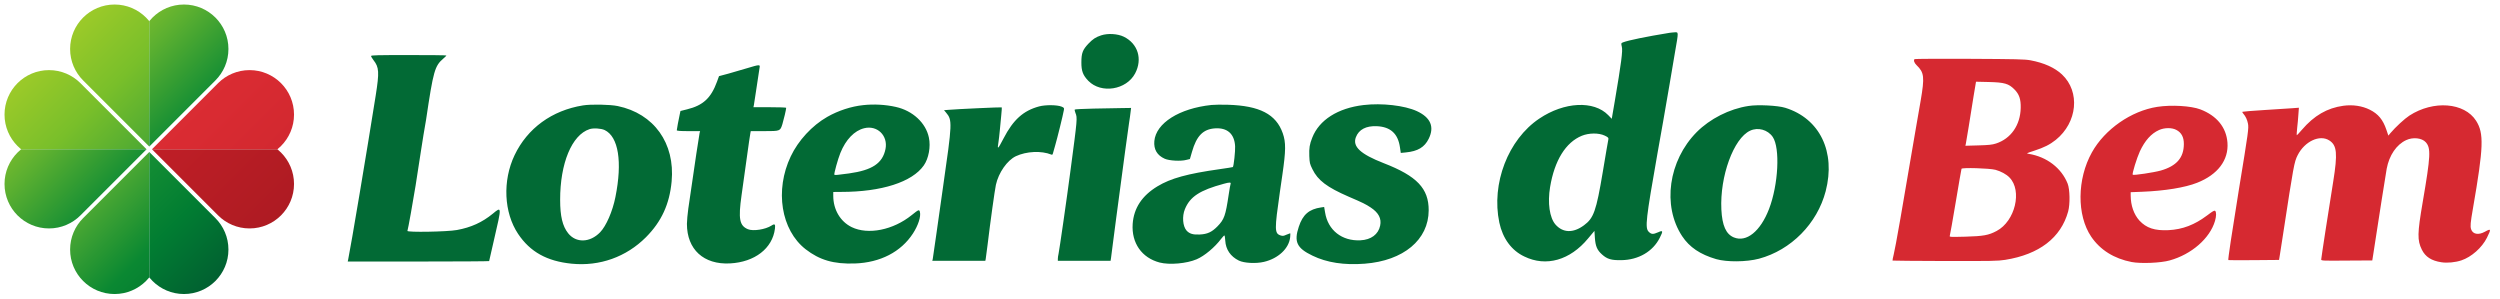
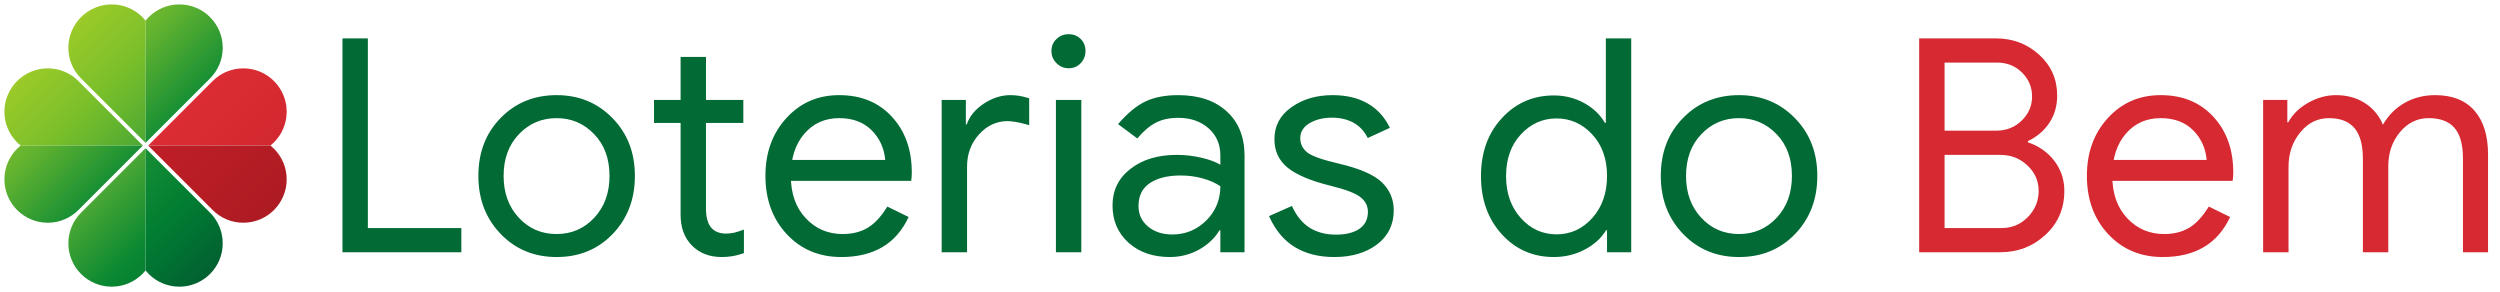
- <svg xmlns="http://www.w3.org/2000/svg" viewBox="0 0 3450.9 412.1" role="img" aria-label="Loterias do Bem">
-   <svg viewBox="-660 -660 1320 1320" x="0" y="0" width="412.1" height="412.1">
+ <svg xmlns="http://www.w3.org/2000/svg" viewBox="0 0 1673.9 194.9" role="img" aria-label="Loterias do Bem">
+   <svg viewBox="-660 -660 1320 1320" x="0" y="0" width="194.9" height="194.9">
    <defs>
      <linearGradient id="tc" gradientUnits="userSpaceOnUse" x1="-660" y1="-660" x2="660" y2="660">
        <stop offset="0" stop-color="#9cca29" />
        <stop offset="0.167" stop-color="#9cca29" />
        <stop offset="0.333" stop-color="#79bf2a" />
        <stop offset="0.5" stop-color="#4ba833" />
        <stop offset="0.667" stop-color="#0a8832" />
        <stop offset="0.833" stop-color="#00712f" />
        <stop offset="1" stop-color="#016031" />
      </linearGradient>
      <linearGradient id="te" gradientUnits="userSpaceOnUse" x1="-660" y1="-660" x2="660" y2="660">
        <stop offset="0" stop-color="#9cca29" />
        <stop offset="0.167" stop-color="#9cca29" />
        <stop offset="0.333" stop-color="#5cb030" />
        <stop offset="0.5" stop-color="#168f34" />
        <stop offset="0.667" stop-color="#017d32" />
        <stop offset="0.833" stop-color="#016031" />
        <stop offset="1" stop-color="#016031" />
      </linearGradient>
      <linearGradient id="tvc" gradientUnits="userSpaceOnUse" x1="-660" y1="-660" x2="660" y2="660">
        <stop offset="0" stop-color="#e4353c" />
        <stop offset="0.55" stop-color="#d92b32" />
        <stop offset="1" stop-color="#c7232b" />
      </linearGradient>
      <linearGradient id="tve" gradientUnits="userSpaceOnUse" x1="-660" y1="-660" x2="660" y2="660">
        <stop offset="0" stop-color="#cf242c" />
        <stop offset="0.55" stop-color="#bd1e26" />
        <stop offset="1" stop-color="#a51920" />
      </linearGradient>
      <clipPath id="tf0">
        <path d="M0 -12L292.4 -304.4L153.4 -443.4L-153.4 -443.4L-292.4 -304.4ZM-43.2 -443.4A196.6 196.6 0 1 0 350 -443.4A196.6 196.6 0 1 0 -43.2 -443.4ZM-350 -443.4A196.6 196.6 0 1 0 43.2 -443.4A196.6 196.6 0 1 0 -350 -443.4Z" />
      </clipPath>
      <clipPath id="tf1">
        <path d="M12 0L304.4 292.4L443.4 153.4L443.4 -153.4L304.4 -292.4ZM246.8 153.4A196.6 196.6 0 1 0 640 153.4A196.6 196.6 0 1 0 246.8 153.4ZM246.8 -153.4A196.6 196.6 0 1 0 640 -153.4A196.6 196.6 0 1 0 246.8 -153.4Z" />
      </clipPath>
      <clipPath id="tf2">
        <path d="M0 12L-292.4 304.4L-153.4 443.4L153.4 443.4L292.4 304.4ZM-350 443.4A196.6 196.6 0 1 0 43.2 443.4A196.6 196.6 0 1 0 -350 443.4ZM-43.2 443.4A196.6 196.6 0 1 0 350 443.4A196.6 196.6 0 1 0 -43.2 443.4Z" />
      </clipPath>
      <clipPath id="tf3">
        <path d="M-12 0L-304.4 -292.4L-443.4 -153.4L-443.4 153.4L-304.4 292.4ZM-640 -153.4A196.6 196.6 0 1 0 -246.8 -153.4A196.6 196.6 0 1 0 -640 -153.4ZM-640 153.4A196.6 196.6 0 1 0 -246.8 153.4A196.6 196.6 0 1 0 -640 153.4Z" />
      </clipPath>
    </defs>
    <g clip-path="url(#tf0)">
      <polygon points="0,40 -700,40 -700,-700 0,-700" fill="url(#tc)" />
      <polygon points="0,40 700,40 700,-700 0,-700" fill="url(#te)" />
    </g>
    <g clip-path="url(#tf1)">
      <polygon points="-40,0 -40,-700 700,-700 700,0" fill="url(#tvc)" />
      <polygon points="-40,0 -40,700 700,700 700,0" fill="url(#tve)" />
    </g>
    <g clip-path="url(#tf2)">
      <polygon points="0,-40 -700,-40 -700,700 0,700" fill="url(#tc)" />
      <polygon points="0,-40 700,-40 700,700 0,700" fill="url(#te)" />
    </g>
    <g clip-path="url(#tf3)">
      <polygon points="40,0 40,-700 -700,-700 -700,0" fill="url(#tc)" />
      <polygon points="40,0 40,700 -700,700 -700,0" fill="url(#te)" />
    </g>
  </svg>
-   <g transform="translate(468 31.5)">
-     <path d="M 1052 17.3 C 1044.4 19.8, 1040.5 22.4, 1034.3 28.9 C 1026.5 37.2, 1024.7 41.8, 1024.7 54.5 C 1024.6 66.6, 1026.9 72.4, 1034.3 80.1 C 1052 98.2, 1086.8 92.7, 1098.9 69.8 C 1109.3 50, 1102.8 28.8, 1083.3 19.2 C 1074.9 15.1, 1061.4 14.2, 1052 17.3 M 44.2 45.8 C 44.2 46.5, 45.7 49.1, 47.6 51.6 C 55.3 61.4, 55.7 68, 50.6 100.4 C 38.8 175, 16.1 310.3, 12.6 326.7 L 12 329.5 109.6 329.5 C 163.2 329.5, 207.2 329.2, 207.2 328.9 C 207.2 328.7, 210.3 315, 214.1 298.7 C 224.7 253.2, 224.7 253.1, 212.2 263.5 C 197.7 275.4, 182.1 282.5, 162.7 286 C 149.1 288.5, 93.6 289.4, 94.4 287.2 C 95.3 285, 102.5 244.4, 105.7 224.5 C 107.1 215.4, 109.1 202.6, 110.1 196 C 111.2 189.4, 112.5 180.4, 113.2 176 C 113.8 171.6, 115.3 161.9, 116.6 154.5 C 117.9 147, 119.5 137.8, 120.1 134 C 130.2 66, 132.1 59.5, 144 49.3 C 146.3 47.4, 148.2 45.5, 148.2 45.1 C 148.2 44.7, 124.8 44.5, 96.2 44.5 C 53.4 44.5, 44.2 44.7, 44.2 45.8 M 563.7 62.5 C 556.5 64.7, 544.8 68.1, 537.6 70.1 L 524.5 73.6 521.7 81.3 C 513.5 103.8, 502.5 114, 480.5 119.4 L 471.3 121.7 470.3 126.3 C 468.7 133.6, 466.2 147, 466.2 148.3 C 466.2 149.1, 470.8 149.5, 482.3 149.5 L 498.4 149.5 497.7 152 C 497 154.7, 491.5 191.6, 482.1 256.5 C 481.1 263.9, 480.2 273.3, 480.2 277.5 C 480.2 312.8, 503.3 334, 539.7 332.1 C 573.8 330.3, 598.3 311.4, 601.7 284.2 C 602.5 277.9, 601.4 276.9, 596.9 279.9 C 588.5 285.3, 571.6 287.9, 564.4 284.9 C 552.7 280, 551 270.7, 555.6 238.1 C 556.9 228.7, 560.1 206.1, 562.6 188 C 565.1 169.8, 567.4 153.7, 567.8 152.2 L 568.3 149.5 587 149.5 C 609.1 149.5, 608.9 149.5, 612 139.8 C 613.9 133.5, 617.2 119.6, 617.2 117.4 C 617.2 116.8, 607.9 116.5, 594.6 116.5 L 572 116.5 572.6 113.7 C 572.9 112.2, 574 104.9, 575.1 97.5 C 577.2 83.2, 579.8 65.8, 580.6 61.2 C 581.3 57.5, 579.9 57.6, 563.7 62.5 M 336.7 114 C 293.8 120.9, 260 145.6, 242.3 182.7 C 225.5 218, 227.5 262, 247.2 291.4 C 263.8 316.2, 287 329.1, 321.2 332.5 C 359.7 336.3, 396.3 323.3, 423.6 296 C 445.1 274.4, 456.2 250.3, 459.1 218.9 C 464 166.2, 434.7 125.3, 384.7 114.9 C 374.2 112.7, 347.6 112.2, 336.7 114 M 723.7 113.6 C 707.1 115.3, 689 121.2, 673.8 129.9 C 653 141.8, 633.9 162.4, 623.5 184.4 C 601.3 231.1, 610.1 286, 644 312.5 C 663.3 327.5, 682.8 333.2, 712 332.2 C 747 331, 775.6 316.3, 792.2 290.8 C 799.5 279.5, 803.4 267.5, 801.8 261 C 800.8 257.4, 800.1 257.7, 790.5 265.4 C 764.9 286.1, 730.2 293, 707.6 282 C 691.9 274.3, 682.2 257.8, 682.2 238.8 L 682.2 233.5 693.4 233.4 C 748.8 233.4, 791.2 219.8, 807.2 196.8 C 813.9 187.2, 816.9 171, 814.2 158.4 C 810 138.1, 791.9 121.3, 768.6 116.1 C 754.5 112.9, 738.3 112, 723.7 113.6 M 1204.2 113.4 C 1159.8 118.1, 1127.7 138.4, 1125.4 163.2 C 1124.4 174.7, 1129.2 182.9, 1139.7 187.6 C 1145.8 190.4, 1161.9 191.3, 1169.6 189.2 L 1174.5 188 1177.4 178 C 1183.7 156, 1192.7 146.9, 1208.9 145.7 C 1226.1 144.5, 1236 153.2, 1236.9 170.4 C 1237.3 176.6, 1235 198, 1233.8 199.1 C 1233.7 199.3, 1225.5 200.6, 1215.6 202 C 1171 208.3, 1148.1 214.6, 1129.7 225.7 C 1108.3 238.7, 1097.1 255.7, 1095.5 277.5 C 1093.7 303.9, 1108 324.4, 1132.8 330.9 C 1146.4 334.4, 1170 332.3, 1183.8 326.4 C 1194.6 321.8, 1208.8 309.9, 1217.6 298.2 C 1219.6 295.6, 1221.6 293.5, 1222.1 293.5 C 1222.6 293.5, 1223.1 296.7, 1223.3 300.7 C 1224 312.9, 1230.6 322.6, 1242.1 328.2 C 1249.3 331.7, 1265.5 332.6, 1276.6 330 C 1296.4 325.4, 1311.3 311.5, 1312.9 295.9 C 1313.2 292.9, 1313.2 290.5, 1312.9 290.5 C 1312.6 290.5, 1310.3 291.4, 1307.7 292.5 C 1303.8 294.3, 1302.5 294.4, 1299.7 293.5 C 1291.2 290.7, 1291.2 285.9, 1298.7 233.5 C 1299.5 227.7, 1301.1 217.1, 1302.1 210 C 1307 176.2, 1307.1 165.1, 1302.7 152.5 C 1293.5 126.2, 1270.9 114.4, 1226.8 113.1 C 1218.5 112.8, 1208.3 113, 1204.2 113.4 M 1414.2 113.5 C 1378.7 117.7, 1352.9 134.1, 1343.4 158.5 C 1339.7 167.7, 1338.9 172.9, 1339.3 183.8 C 1339.7 193.4, 1340 194.7, 1343.6 202 C 1351.1 217.5, 1363.8 227, 1393.7 240 C 1413.5 248.5, 1417.1 250.3, 1424.2 255 C 1435 262.2, 1439.2 270.2, 1437.1 280 C 1434.6 292, 1424.6 299.5, 1409.9 300.2 C 1384.4 301.5, 1365 286.3, 1361.1 261.8 L 1359.8 254.2 1355.7 254.8 C 1339 257.2, 1330.3 264.7, 1324.8 281.5 C 1317.9 302.2, 1322 311, 1343.7 321.4 C 1363.4 331, 1387.5 334.7, 1415.7 332.5 C 1469.3 328.4, 1504 299.5, 1504.1 258.8 C 1504.2 228.6, 1487.8 211.5, 1442.2 193.8 C 1409.8 181.2, 1398.7 170.8, 1403.6 157.9 C 1407.7 147.2, 1417.8 142, 1432.7 142.7 C 1451.4 143.6, 1461.7 153, 1464.4 171.6 L 1465.6 179.6 1472.6 178.9 C 1489.1 177.3, 1498.4 171.7, 1504.1 160.1 C 1512.3 143.6, 1506.8 130.7, 1487.8 121.9 C 1470.8 114.1, 1439.5 110.5, 1414.2 113.5 M 966.3 115.4 C 944.5 121.3, 930.7 133.7, 917.3 159.5 C 909.2 175, 908.4 175.6, 910.2 165 C 910.7 161.7, 911.6 154.2, 912.1 148.5 C 912.7 142.7, 913.6 133.3, 914.1 127.5 C 914.7 121.8, 915 116.9, 914.7 116.7 C 914.3 116.3, 852.4 119.1, 841.4 120.1 L 835.1 120.6 837.8 123.8 C 846.7 134.4, 846.6 137.2, 833.6 227.5 C 831.2 244.2, 827.2 272.8, 824.6 291 C 822.1 309.1, 819.8 325, 819.5 326.2 L 818.9 328.5 855.5 328.5 L 892.1 328.5 892.6 326.2 C 892.8 325, 894 316.1, 895.2 306.5 C 899 274.7, 905.1 231.1, 906.7 223.6 C 910.4 206.8, 922.3 189.8, 934.3 184.1 C 948.9 177.3, 969.4 176.3, 983.3 181.9 C 984.4 182.4, 985 181.9, 985.4 180.3 C 985.7 179, 987.1 173.9, 988.6 169 C 991.2 160.2, 999.4 127.2, 1000.5 120.6 C 1001.1 117.6, 1000.9 117.2, 997.4 115.7 C 991.4 113.2, 975.2 113, 966.3 115.4 M 1041.5 118.4 C 1027.6 118.7, 1016 119.3, 1015.6 119.7 C 1015.2 120, 1015.6 122.2, 1016.5 124.4 C 1019.3 131.3, 1019.2 132, 1009.7 203.5 C 1004.8 241.1, 994.3 313.7, 993.2 318.7 C 992.6 321.1, 992.2 324.2, 992.2 325.7 L 992.2 328.5 1028.6 328.5 L 1065 328.5 1065.6 324.7 C 1065.9 322.6, 1067.1 313.5, 1068.2 304.5 C 1069.3 295.4, 1071.3 279.9, 1072.7 270 C 1074 260.1, 1076 245.2, 1077.1 237 C 1082 199.7, 1089.2 146.6, 1090.5 138.2 C 1091.3 133.1, 1092.3 126.4, 1092.6 123.2 L 1093.3 117.5 1080 117.7 C 1072.6 117.8, 1055.3 118.1, 1041.5 118.4 M 724.9 145.5 C 711.4 148.8, 699.5 161.1, 692 179.7 C 688.6 188, 683 208.4, 683.7 209.6 C 684.3 210.4, 687.3 210.2, 703.9 207.9 C 736.1 203.4, 750.3 193.9, 754.3 174.2 C 758 155.7, 742.9 141, 724.9 145.5 M 345.7 146.8 C 321.3 154.8, 305.1 194, 305.2 244.4 C 305.2 267, 308.5 280.7, 316.2 290.4 C 327.1 304.2, 346.4 303.6, 360.4 289.1 C 368.8 280.4, 377.6 260.2, 381.5 240.5 C 391.3 191.8, 385.7 157.1, 366.6 148 C 361.7 145.7, 350.9 145, 345.7 146.8 M 1221.2 222.2 C 1188.2 231.1, 1174.6 240, 1167.6 257.2 C 1163.5 267.1, 1164.6 280.8, 1169.9 286.8 C 1173.9 291.2, 1179 292.7, 1188.1 292.2 C 1198.6 291.7, 1204.7 288.9, 1212.4 281.1 C 1221.9 271.4, 1223.7 266.3, 1228 237.4 C 1229.1 230, 1230.3 223.1, 1230.7 222.2 C 1231.5 220, 1229 220, 1221.2 222.2 M 1836.6 13.8 C 1804 19.1, 1779.9 24.1, 1772.5 26.9 C 1769.6 28, 1769.6 28.3, 1770.7 33 C 1772.2 38.3, 1769.9 55.7, 1760.9 108.7 L 1756.8 132.5 1751.9 127.4 C 1732 107, 1691.3 109, 1656.8 132.2 C 1613.7 161.1, 1590.3 222, 1601.6 275.7 C 1606.3 297.7, 1618.5 314.3, 1636.2 322.6 C 1666.2 337.2, 1699.3 327.7, 1724.1 297.7 L 1732.9 287.2 1733.5 296.7 C 1734.3 308.3, 1736.6 313.7, 1743.3 319.7 C 1750.5 326.2, 1756.2 327.9, 1770.4 327.6 C 1793.7 327.2, 1813.6 315.7, 1823.1 296.7 C 1827.9 287.3, 1827.6 286, 1820.9 289.1 C 1813.8 292.2, 1811.5 292.1, 1807.8 288.4 C 1802.5 283.1, 1803.9 271.1, 1819.9 180.3 C 1821.3 172.5, 1824.8 152.8, 1827.7 136.4 C 1830.6 119.9, 1834.6 96.7, 1836.6 84.9 C 1838.5 72.9, 1841.9 53.1, 1844.1 40.6 C 1849.1 12, 1849.1 12.9, 1843.8 13.1 C 1841.6 13.3, 1838.2 13.5, 1836.6 13.8 M 1945.4 114.8 C 1919.2 118.8, 1892.3 132.5, 1874 150.9 C 1835.1 190.2, 1826.3 252.4, 1853.9 294.4 C 1864.1 309.8, 1878.8 319.7, 1901 326.2 C 1915.7 330.4, 1942.7 330.2, 1960.1 325.6 C 2004.3 313.7, 2040.4 277.2, 2052.1 232.4 C 2066.2 178.1, 2044 132.1, 1996.3 117.3 C 1986 114.1, 1958.3 112.7, 1945.4 114.8 M 1947.8 148.9 C 1925 159.4, 1905.9 212, 1908.1 257.6 C 1909.2 279.9, 1914.5 291.7, 1925.3 296.2 C 1942.7 303.4, 1962 287.9, 1973.9 257 C 1986.8 223.4, 1989.4 172.8, 1979 157.5 C 1972.1 147.5, 1958.6 143.8, 1947.8 148.9 M 1715.5 155.9 C 1693.2 165, 1677.8 190, 1671.7 226.6 C 1668 248.6, 1671 269.1, 1679.1 278.4 C 1689.3 290, 1703.5 290.5, 1718.3 279.6 C 1731.9 269.6, 1735.3 260.1, 1744.4 206 C 1748.3 182.7, 1751.7 162.5, 1752.1 161 C 1752.6 158.8, 1751.7 157.8, 1746.9 155.6 C 1738.8 151.8, 1725.3 151.9, 1715.5 155.9" fill-rule="evenodd" fill="#026a35" />
-     <path d="M 2174.8 50.1 C 2173.1 51.7, 2174.3 55.3, 2177.6 58.5 C 2188.1 68.6, 2188.8 74.7, 2183.2 107.5 C 2180.9 120.4, 2178 137.5, 2176.6 145.5 C 2158 255.4, 2148.4 310.3, 2146 319.8 C 2144.9 324.1, 2144.2 327.9, 2144.4 328.2 C 2144.7 328.4, 2177.2 328.7, 2216.7 328.8 C 2281.3 328.9, 2289.7 328.8, 2299.8 327.2 C 2346.9 319.7, 2376.8 296.7, 2386.8 260.4 C 2389.6 250.2, 2389.2 229.8, 2386.1 222 C 2377.6 200.5, 2357.4 185, 2332.6 180.9 C 2328.6 180.2, 2328.8 180.2, 2340.1 176.5 C 2353.4 172.2, 2361.6 168.1, 2369.7 161.6 C 2399.6 137.5, 2403.7 95.2, 2378.3 71.3 C 2368.3 61.9, 2353.4 55.2, 2334.6 51.7 C 2326.8 50.3, 2315 50, 2250.5 49.7 C 2209.3 49.5, 2175.2 49.7, 2174.8 50.1 M 2256.2 101.6 C 2254.4 112.8, 2251.3 131.6, 2249.5 143.5 C 2247.6 155.3, 2245.8 166, 2245.5 167.3 L 2244.9 169.7 2262.8 169.2 C 2277.3 168.8, 2281.8 168.3, 2287.2 166.6 C 2307.8 159.9, 2320.8 141.2, 2321.3 117.5 C 2321.6 105.4, 2319.2 98.5, 2312.6 91.9 C 2304.7 83.9, 2298.8 82.2, 2277.1 81.7 L 2259.6 81.3 2256.2 101.6 M 2766.6 114.5 C 2744.3 117.6, 2726.3 128, 2709.4 147.7 C 2705.8 152, 2702.6 155.3, 2702.3 155.1 C 2702.1 154.8, 2702.4 150.4, 2702.9 145.3 C 2703.5 140.2, 2704.3 131.7, 2704.6 126.6 L 2705.3 117.2 2695.9 117.9 C 2690.8 118.3, 2673.4 119.4, 2657.3 120.4 C 2641.2 121.4, 2627.7 122.5, 2627.4 122.8 C 2627 123.2, 2627.6 124.5, 2628.8 125.7 C 2631.7 129, 2634 133.8, 2635 139.1 C 2636.2 145.6, 2635.7 149.4, 2622.5 230 C 2612.7 290.6, 2607.2 326.9, 2607.9 327.5 C 2608.3 327.7, 2624.2 327.8, 2643.2 327.6 L 2677.9 327.3 2679 320.6 C 2679.5 317, 2681.6 303.6, 2683.6 291 C 2698.1 196.3, 2698.8 192.3, 2703.6 182.7 C 2713.3 163.6, 2734 153.9, 2747.2 162.3 C 2757.9 169.1, 2758.9 180.2, 2752.7 219 C 2746.6 256.7, 2736.1 324.8, 2736.1 326.7 C 2736.1 328.4, 2738.2 328.5, 2771.3 328.2 L 2806.6 328 2807.8 320.5 C 2808.5 316.3, 2809.7 308.5, 2810.5 303 C 2814.6 275.6, 2825.3 208, 2826.5 201.4 C 2830 182.8, 2840 168.1, 2853.4 161.9 C 2862.8 157.5, 2875.1 158.9, 2880.4 164.8 C 2887.7 173, 2887.2 183.2, 2876.2 247.5 C 2868.8 290.9, 2868.6 300, 2875 313.1 C 2879.9 323, 2888.2 328.4, 2901.9 330.5 C 2910.1 331.8, 2921.2 330.7, 2929.6 327.9 C 2943.6 323.2, 2958 310.4, 2964.9 296.6 C 2970.9 284.4, 2970.7 283.6, 2962 288.4 C 2953.1 293.3, 2945.3 291.9, 2943 284.9 C 2941.7 280.8, 2942.1 276.2, 2945.6 256 C 2960.3 171.2, 2960.9 152.6, 2949.9 135.2 C 2933.8 109.9, 2890.9 106.6, 2857.8 128.1 C 2851.3 132.3, 2838.7 143.9, 2831.6 152.3 L 2828.8 155.7 2826.1 147.7 C 2821.3 133.6, 2814.9 125.8, 2803.1 119.9 C 2792.7 114.7, 2779.7 112.7, 2766.6 114.5 M 2509.8 116 C 2473.8 121.6, 2437.4 146.9, 2419.6 178.8 C 2399 215.6, 2398.6 265.6, 2418.6 295.2 C 2431.1 313.6, 2450.2 325.5, 2474.5 330.2 C 2487.1 332.6, 2514.6 331.5, 2526.9 328 C 2557 319.7, 2582.4 297.6, 2589.5 273.5 C 2591.4 266.9, 2591.5 261.1, 2589.7 259.6 C 2588.7 258.7, 2586.3 260, 2579 265.6 C 2561.3 278.9, 2544.9 285.2, 2525.3 286.2 C 2506.3 287.1, 2494.7 283.3, 2485.1 272.9 C 2477.5 264.4, 2473.2 252.3, 2473.1 238.4 L 2473.1 233.8 2488.8 233.2 C 2520.1 232, 2548.2 227.4, 2564.8 220.8 C 2593.3 209.6, 2608.5 189.5, 2606.7 165.4 C 2605.1 144.3, 2592 128.2, 2569.3 119.5 C 2556.5 114.6, 2529.2 113, 2509.8 116 M 2512.2 148 C 2501.3 152.9, 2492.8 162.5, 2485.8 177.4 C 2481.6 186.5, 2474.8 208.5, 2475.9 209.7 C 2477 210.8, 2505.2 206.6, 2514.7 203.9 C 2536.5 197.6, 2546.4 186.2, 2546.5 167.4 C 2546.6 157.9, 2543.2 151.5, 2536.1 147.8 C 2530 144.5, 2519.7 144.6, 2512.2 148 M 2239.6 201.5 C 2239.3 202.3, 2235.7 223, 2231.6 247.6 C 2227.5 272.1, 2223.8 293, 2223.4 294 C 2222.8 295.7, 2223.9 295.7, 2245.1 295.2 C 2269.8 294.5, 2277.1 293.2, 2288.1 287.3 C 2313.6 273.8, 2323.7 231.7, 2305.8 213.5 C 2301.5 209, 2294 205, 2286.5 202.9 C 2278 200.7, 2240.3 199.6, 2239.6 201.5" fill-rule="evenodd" fill="#d62931" />
+   <g transform="translate(221.3 14.9)">
+     <path d="M8 154Q8 154 8 154Q8 154 8 154L8 10.8Q8 10.8 8 10.8Q8 10.8 8 10.8L25 10.8Q25 10.8 25 10.8Q25 10.8 25 10.8L25 137.8L87.6 137.8Q87.6 137.8 87.6 137.8Q87.6 137.8 87.6 137.8L87.6 154Q87.6 154 87.6 154Q87.6 154 87.6 154Z M151.4 157.2Q128.8 157.2 113.9 141.7Q99 126.2 99 102.9L99 102.9Q99 79.2 114 64Q128.9 48.8 151.4 48.8Q173.8 48.8 188.8 64.2Q203.8 79.5 203.8 102.9L203.8 102.9Q203.8 126.2 189 141.7Q174.1 157.2 151.4 157.2ZM151.4 141.8Q166.4 141.8 176.6 130.9Q186.8 120 186.8 102.9L186.8 102.9Q186.8 85.5 176.5 74.9Q166.2 64.2 151.4 64.2Q136.4 64.2 126.2 74.9Q115.9 85.6 115.9 102.9L115.9 102.9Q115.9 120 126.1 130.9Q136.2 141.8 151.4 141.8Z M262 157.2Q249.7 157.2 242.1 149.6Q234.4 141.9 234.4 128.9L234.4 23.2Q234.4 23.2 234.4 23.2Q234.4 23.2 234.4 23.2L251.4 23.2Q251.4 23.2 251.4 23.2Q251.4 23.2 251.4 23.2L251.4 124.7Q251.4 133.3 254.8 137.4Q258.2 141.5 264.9 141.5Q267.3 141.5 270.3 140.9Q273.2 140.2 276.8 138.8Q276.8 138.8 276.8 138.8Q276.8 138.8 276.8 138.8L276.8 154.6Q276.8 154.6 276.8 154.6Q276.8 154.6 276.8 154.6Q272.7 156 269.3 156.6Q265.9 157.2 262 157.2ZM216.6 67.4Q216.6 67.4 216.6 67.4Q216.6 67.4 216.6 67.4L216.6 52Q216.6 52 216.6 52Q216.6 52 216.6 52L276.4 52Q276.4 52 276.4 52Q276.4 52 276.4 52L276.4 67.4Q276.4 67.4 276.4 67.4Q276.4 67.4 276.4 67.4Z M342 157.2Q319.8 157.2 305.5 141.9Q291.2 126.6 291.2 102.8L291.2 102.8Q291.2 79.5 305.2 64.2Q319.2 48.8 340.6 48.8Q362.6 48.8 375.9 63.3Q389.2 77.7 389.2 100.6Q389.2 102.4 389.1 103.4Q389 104.3 388.8 106.2Q388.8 106.2 388.8 106.2Q388.8 106.2 388.8 106.2L301.2 106.2L301.2 92.2L371.4 92.2L371.4 92.2Q370.4 80.4 362.3 72.3Q354.2 64.2 340.6 64.2Q326.2 64.2 317.2 74.7Q308.2 85.2 308.2 102.8L308.2 102.8Q308.2 120.6 318.2 131.2Q328.1 141.8 342.9 141.8Q352.7 141.8 359.7 137.6Q366.7 133.4 372.8 123.4Q372.8 123.4 372.8 123.4Q372.8 123.4 372.8 123.4L387.1 130.4Q387.1 130.4 387.1 130.4Q387.1 130.4 387.1 130.4Q380.7 144 369.4 150.6Q358.1 157.2 342 157.2Z M409.2 154Q409.2 154 409.2 154Q409.2 154 409.2 154L409.2 52Q409.2 52 409.2 52Q409.2 52 409.2 52L425.4 52Q425.4 52 425.4 52Q425.4 52 425.4 52L425.4 70.4L422.7 68.4L426 68.4Q428.8 60.2 437.4 54.5Q446 48.8 455.2 48.8Q457.8 48.8 460.7 49.2Q463.5 49.6 467.8 50.9Q467.8 50.9 467.8 50.9Q467.8 50.9 467.8 50.9L467.8 68.9Q467.8 68.9 467.8 68.9Q467.8 68.9 467.8 68.9Q461.6 67.1 458.5 66.7Q455.3 66.2 453.4 66.2Q442.2 66.2 434.2 75.1Q426.2 84 426.2 96.6L426.2 154Q426.2 154 426.2 154Q426.2 154 426.2 154Z M485.7 154Q485.7 154 485.7 154Q485.7 154 485.7 154L485.7 52Q485.7 52 485.7 52Q485.7 52 485.7 52L502.7 52Q502.7 52 502.7 52Q502.7 52 502.7 52L502.7 154Q502.7 154 502.7 154Q502.7 154 502.7 154ZM494.2 30.8Q489.5 30.8 486.1 27.4Q482.7 24 482.7 19.3Q482.7 14.4 486.1 11.2Q489.5 8 494.2 8Q499.1 8 502.3 11.2Q505.5 14.4 505.5 19.3Q505.5 24 502.3 27.4Q499.1 30.8 494.2 30.8Z M562 157.2Q545 157.2 534.3 147.6Q523.6 137.9 523.6 122.7L523.6 122.7Q523.6 107.4 535.7 98.1Q547.7 88.8 566.6 88.8Q575 88.8 583.1 90.7Q591.2 92.6 595.8 95.4L595.8 89.2Q595.8 78 587.9 71Q580 64 567.6 64Q558.7 64 552.5 67.3Q546.3 70.5 540.2 77.8Q540.2 77.8 540.2 77.8Q540.2 77.8 540.2 77.8L527.3 68.2Q527.3 68.2 527.3 68.2Q527.3 68.2 527.3 68.2Q536.8 57.2 545.7 53Q554.6 48.8 567.6 48.8Q588.2 48.8 600.1 59.7Q612 70.6 612 89.4L612 154Q612 154 612 154Q612 154 612 154L595.8 154Q595.8 154 595.8 154Q595.8 154 595.8 154L595.8 129.3L601.8 139.3L595.2 139.3Q590.4 147.3 581.4 152.3Q572.4 157.2 562 157.2ZM563.6 142.1Q576.9 142.1 586.4 132.7Q595.8 123.3 595.8 109.8L595.8 109.8Q590.8 106.4 583.8 104.5Q576.8 102.6 569.2 102.6Q556.2 102.6 548.6 107.7Q541 112.8 541 123L541 123Q541 131.5 547.4 136.8Q553.8 142.1 563.6 142.1Z M672 157.2Q656.6 157.2 645.6 150.5Q634.6 143.8 628.4 129.8Q628.4 129.8 628.4 129.8Q628.4 129.8 628.4 129.8L643.7 123Q643.7 123 643.7 123Q643.7 123 643.7 123Q648.2 132.9 655.6 137.6Q663 142.2 673.2 142.2Q683.2 142.2 688.9 138.3Q694.6 134.4 694.6 126.8L694.6 126.8Q694.6 121.1 689.7 117.2Q684.8 113.2 669.7 109.5Q649.8 104.6 640.9 97.4Q632 90.2 632 78.3L632 78.3Q632 64.9 643.4 56.9Q654.7 48.8 671 48.8Q684.7 48.8 694.5 54.4Q704.2 60 709.3 70.7Q709.3 70.7 709.3 70.7Q709.3 70.7 709.3 70.7L694.5 77.5Q694.5 77.5 694.5 77.5Q694.5 77.5 694.5 77.5Q691 70.6 685 67.3Q678.9 63.9 670.5 63.9Q661.7 63.9 655.5 67.6Q649.3 71.3 649.3 77.6L649.3 77.6Q649.3 83.3 653.9 87.1Q658.5 90.8 675.3 94.7Q696.2 99.6 704.1 107.3Q711.9 115 711.9 125.9L711.9 125.9Q711.9 140.2 700.8 148.7Q689.6 157.2 672 157.2Z M819.1 157.2Q798.1 157.2 784.2 141.9Q770.3 126.6 770.3 103L770.3 103Q770.3 79.3 784.3 64.2Q798.3 49 819.1 49Q830.1 49 839.4 54.1Q848.6 59.2 853.3 67.4L853.9 67.4L853.9 10.8Q853.9 10.8 853.9 10.8Q853.9 10.8 853.9 10.8L870.9 10.8Q870.9 10.8 870.9 10.8Q870.9 10.8 870.9 10.8L870.9 154Q870.9 154 870.9 154Q870.9 154 870.9 154L854.7 154Q854.7 154 854.7 154Q854.7 154 854.7 154L854.7 135.2L856.7 139.2L854.1 139.2Q849.1 147.4 839.6 152.3Q830.1 157.2 819.1 157.2ZM820.9 142Q835.1 142 844.9 131Q854.7 120 854.7 102.9L854.7 102.9Q854.7 85.8 844.8 75.1Q834.9 64.4 820.9 64.4Q806.9 64.4 797 75.1Q787.1 85.8 787.1 103L787.1 103Q787.1 120 796.9 131Q806.7 142 820.9 142Z M943.1 157.2Q920.5 157.2 905.6 141.7Q890.7 126.2 890.7 102.9L890.7 102.9Q890.7 79.2 905.7 64Q920.6 48.8 943.1 48.8Q965.5 48.8 980.5 64.2Q995.5 79.5 995.5 102.9L995.5 102.9Q995.5 126.2 980.7 141.7Q965.8 157.2 943.1 157.2ZM943.1 141.8Q958.1 141.8 968.3 130.9Q978.5 120 978.5 102.9L978.5 102.9Q978.5 85.5 968.2 74.9Q957.9 64.2 943.1 64.2Q928.1 64.2 917.9 74.9Q907.6 85.6 907.6 102.9L907.6 102.9Q907.6 120 917.8 130.9Q927.9 141.8 943.1 141.8Z" fill="#026a35" />
+     <path d="M1063.7 154Q1063.7 154 1063.7 154Q1063.7 154 1063.7 154L1063.7 10.8Q1063.7 10.8 1063.7 10.8Q1063.7 10.8 1063.7 10.8L1115.1 10.8Q1132 10.8 1144.1 21.8Q1156.1 32.7 1156.1 49.1L1156.1 49.1Q1156.1 59.4 1150.9 67.3Q1145.7 75.2 1136.5 79.6L1136.5 80.4Q1147.4 84 1154.2 92.8Q1160.9 101.6 1160.9 113L1160.9 113Q1160.9 130.6 1148.3 142.3Q1135.7 154 1117.9 154ZM1080.7 137.8L1118.9 137.8Q1129.3 137.8 1136.5 130.4Q1143.7 123 1143.7 113L1143.7 113Q1143.7 102.9 1136.2 95.9Q1128.7 88.8 1118.1 88.8L1072.7 88.8L1072.7 72.6L1115.1 72.6Q1125.5 72.6 1132.4 65.8Q1139.3 59 1139.3 49.7L1139.3 49.7Q1139.3 40.4 1132.6 33.7Q1125.8 27 1115.9 27L1080.7 27Z M1226.8 157.2Q1204.6 157.2 1190.3 141.9Q1176 126.6 1176 102.8L1176 102.8Q1176 79.5 1190 64.2Q1204 48.8 1225.4 48.8Q1247.4 48.8 1260.7 63.3Q1274 77.7 1274 100.6Q1274 102.4 1273.9 103.4Q1273.8 104.3 1273.6 106.2Q1273.6 106.2 1273.6 106.2Q1273.6 106.2 1273.6 106.2L1186 106.2L1186 92.2L1256.2 92.2L1256.2 92.2Q1255.2 80.4 1247.1 72.3Q1239 64.2 1225.4 64.2Q1211 64.2 1202 74.7Q1193 85.2 1193 102.8L1193 102.8Q1193 120.6 1203 131.2Q1212.9 141.8 1227.7 141.8Q1237.5 141.8 1244.5 137.6Q1251.5 133.4 1257.6 123.4Q1257.6 123.4 1257.6 123.4Q1257.6 123.4 1257.6 123.4L1271.9 130.4Q1271.9 130.4 1271.9 130.4Q1271.9 130.4 1271.9 130.4Q1265.5 144 1254.2 150.6Q1242.9 157.2 1226.8 157.2Z M1294 154Q1294 154 1294 154Q1294 154 1294 154L1294 52Q1294 52 1294 52Q1294 52 1294 52L1310.2 52Q1310.2 52 1310.2 52Q1310.2 52 1310.2 52L1310.2 69L1308.5 67L1310.8 67Q1315.2 59 1324.2 53.9Q1333.2 48.8 1342.8 48.8Q1353.8 48.8 1362.1 54.1Q1370.4 59.4 1374.2 68.6Q1379.8 59 1388.9 53.9Q1398 48.8 1409.2 48.8Q1426.4 48.8 1435.5 59.2Q1444.6 69.6 1444.6 88.6L1444.6 154Q1444.6 154 1444.6 154Q1444.6 154 1444.6 154L1427.8 154Q1427.8 154 1427.8 154Q1427.8 154 1427.8 154L1427.8 91.2Q1427.8 77.4 1422.2 70.8Q1416.6 64.2 1404.8 64.2Q1393.4 64.2 1385.6 73.6Q1377.8 83 1377.8 96.4L1377.8 154Q1377.8 154 1377.8 154Q1377.8 154 1377.8 154L1360.8 154Q1360.8 154 1360.8 154Q1360.8 154 1360.8 154L1360.8 91.4Q1360.8 77.6 1355.2 70.9Q1349.6 64.2 1338 64.2Q1326.6 64.2 1318.8 73.8Q1311 83.4 1311 96.8L1311 154Q1311 154 1311 154Q1311 154 1311 154Z" fill="#d62931" />
  </g>
</svg>
